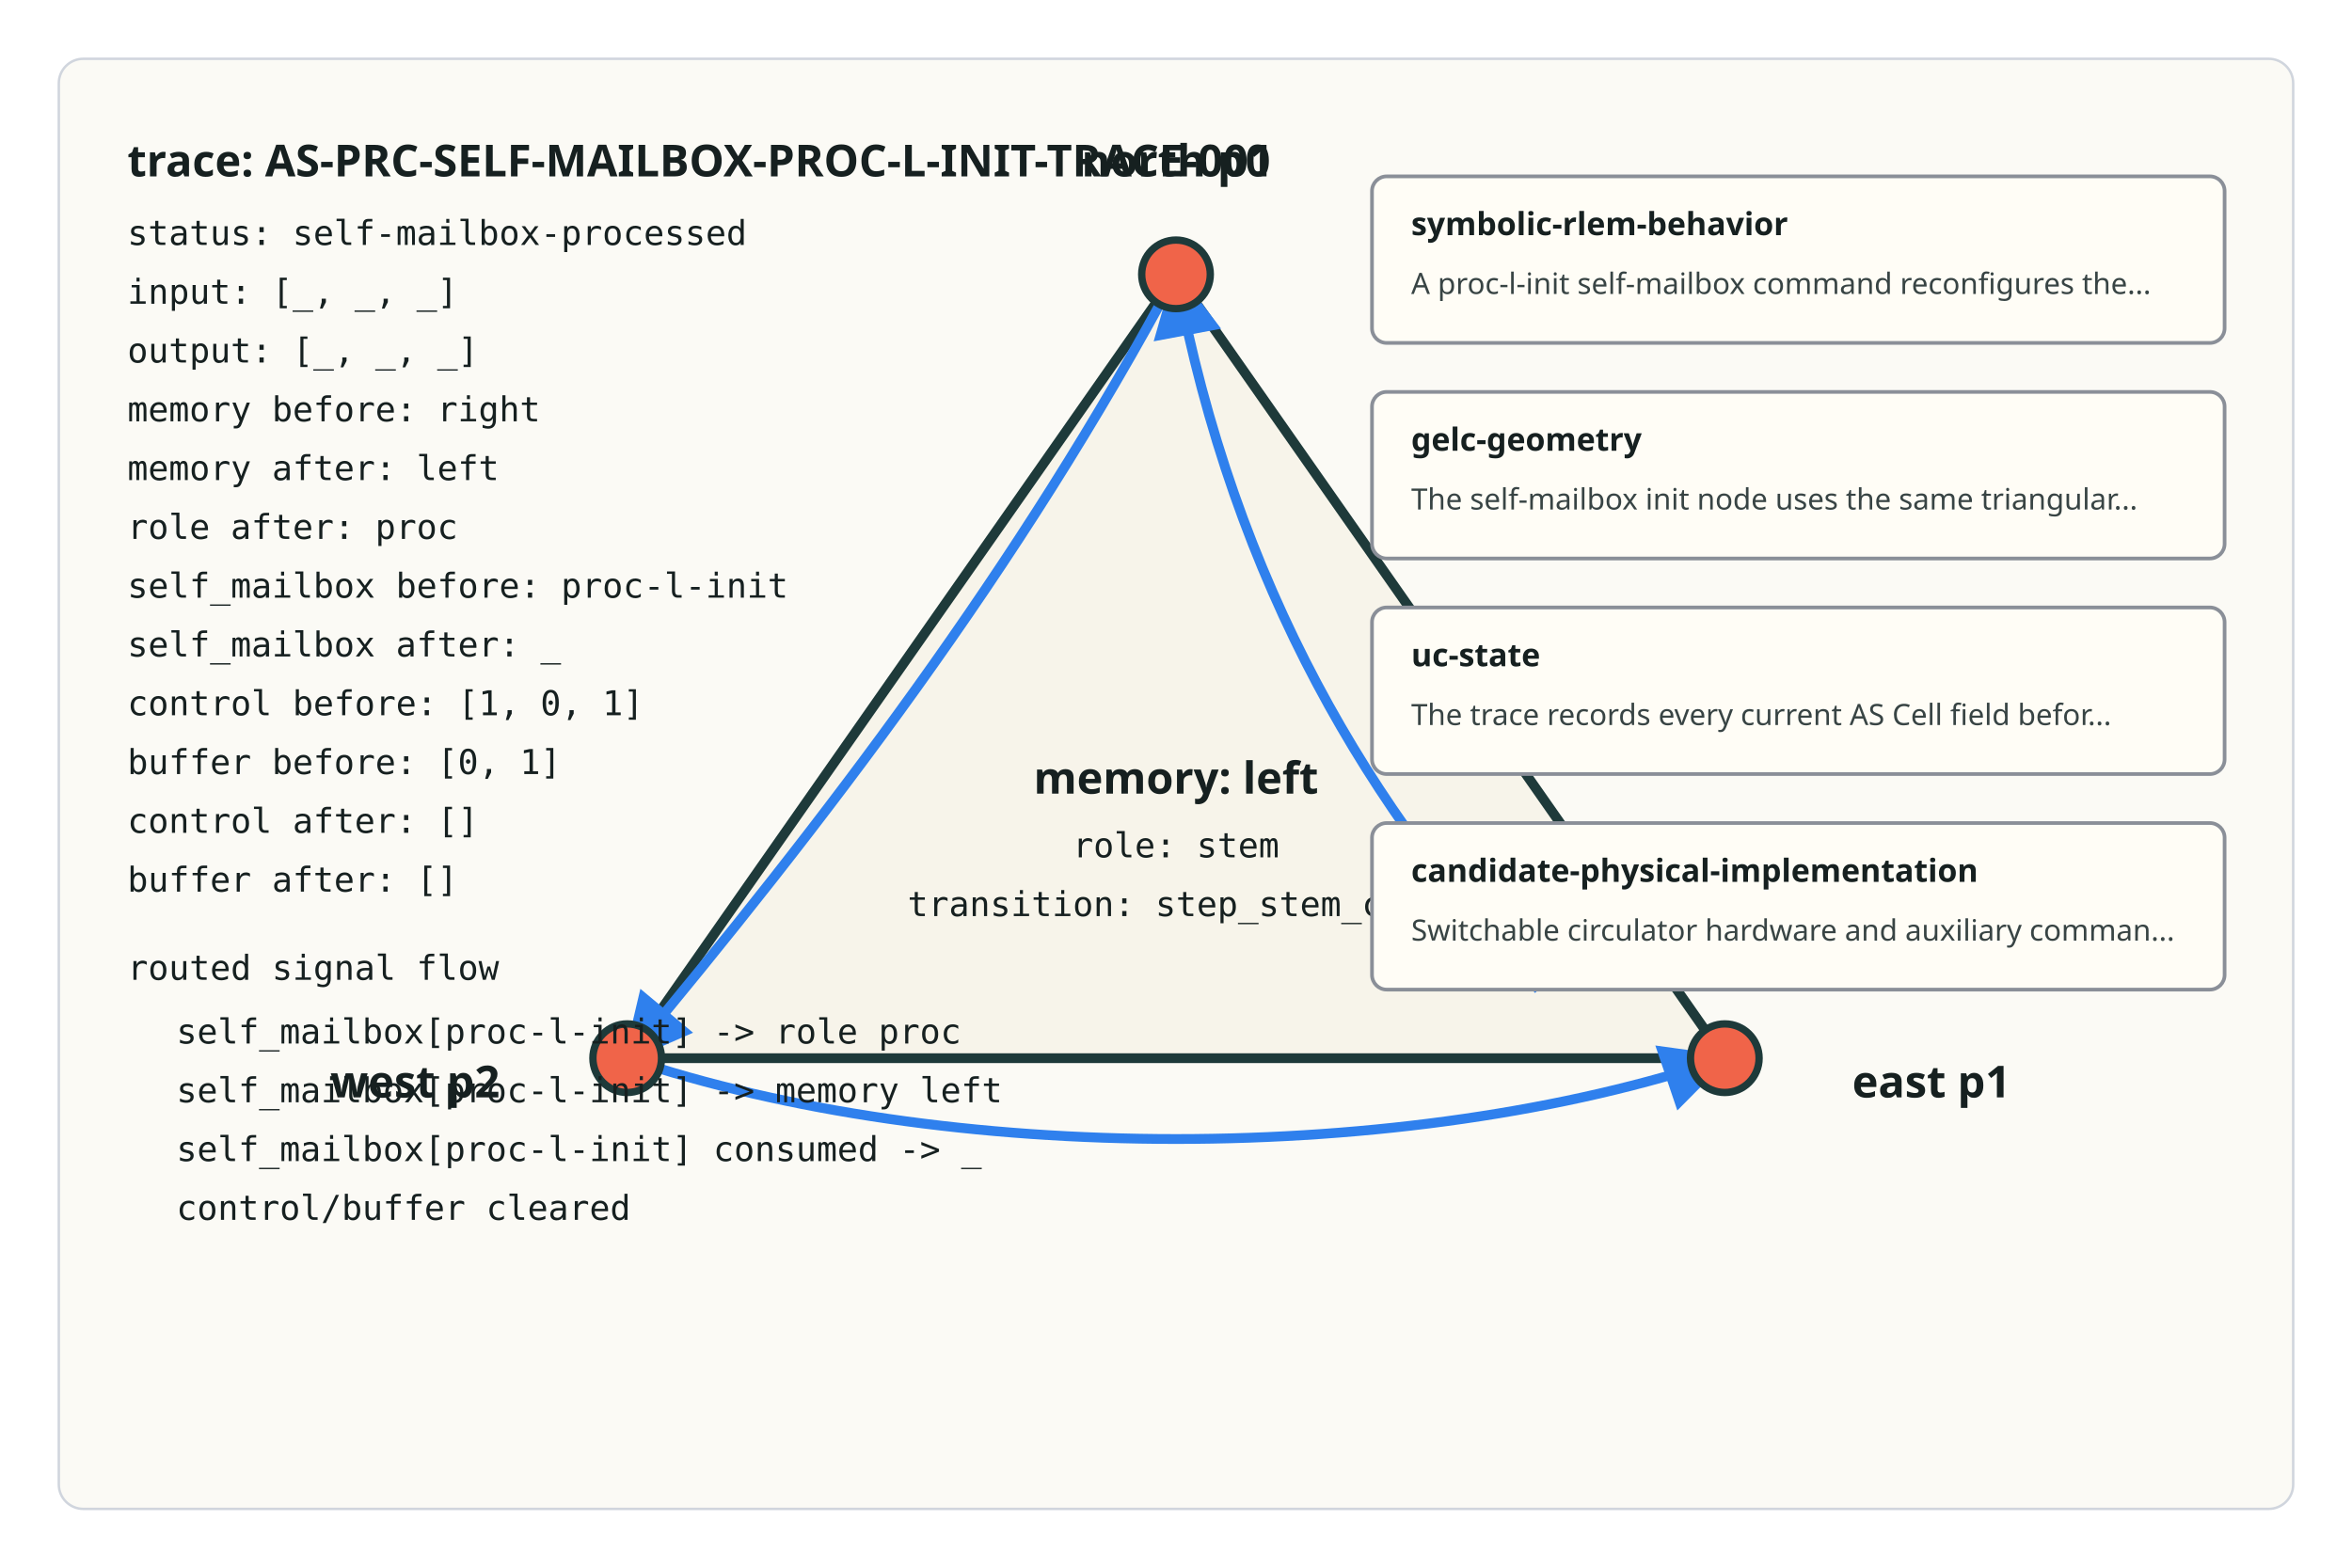
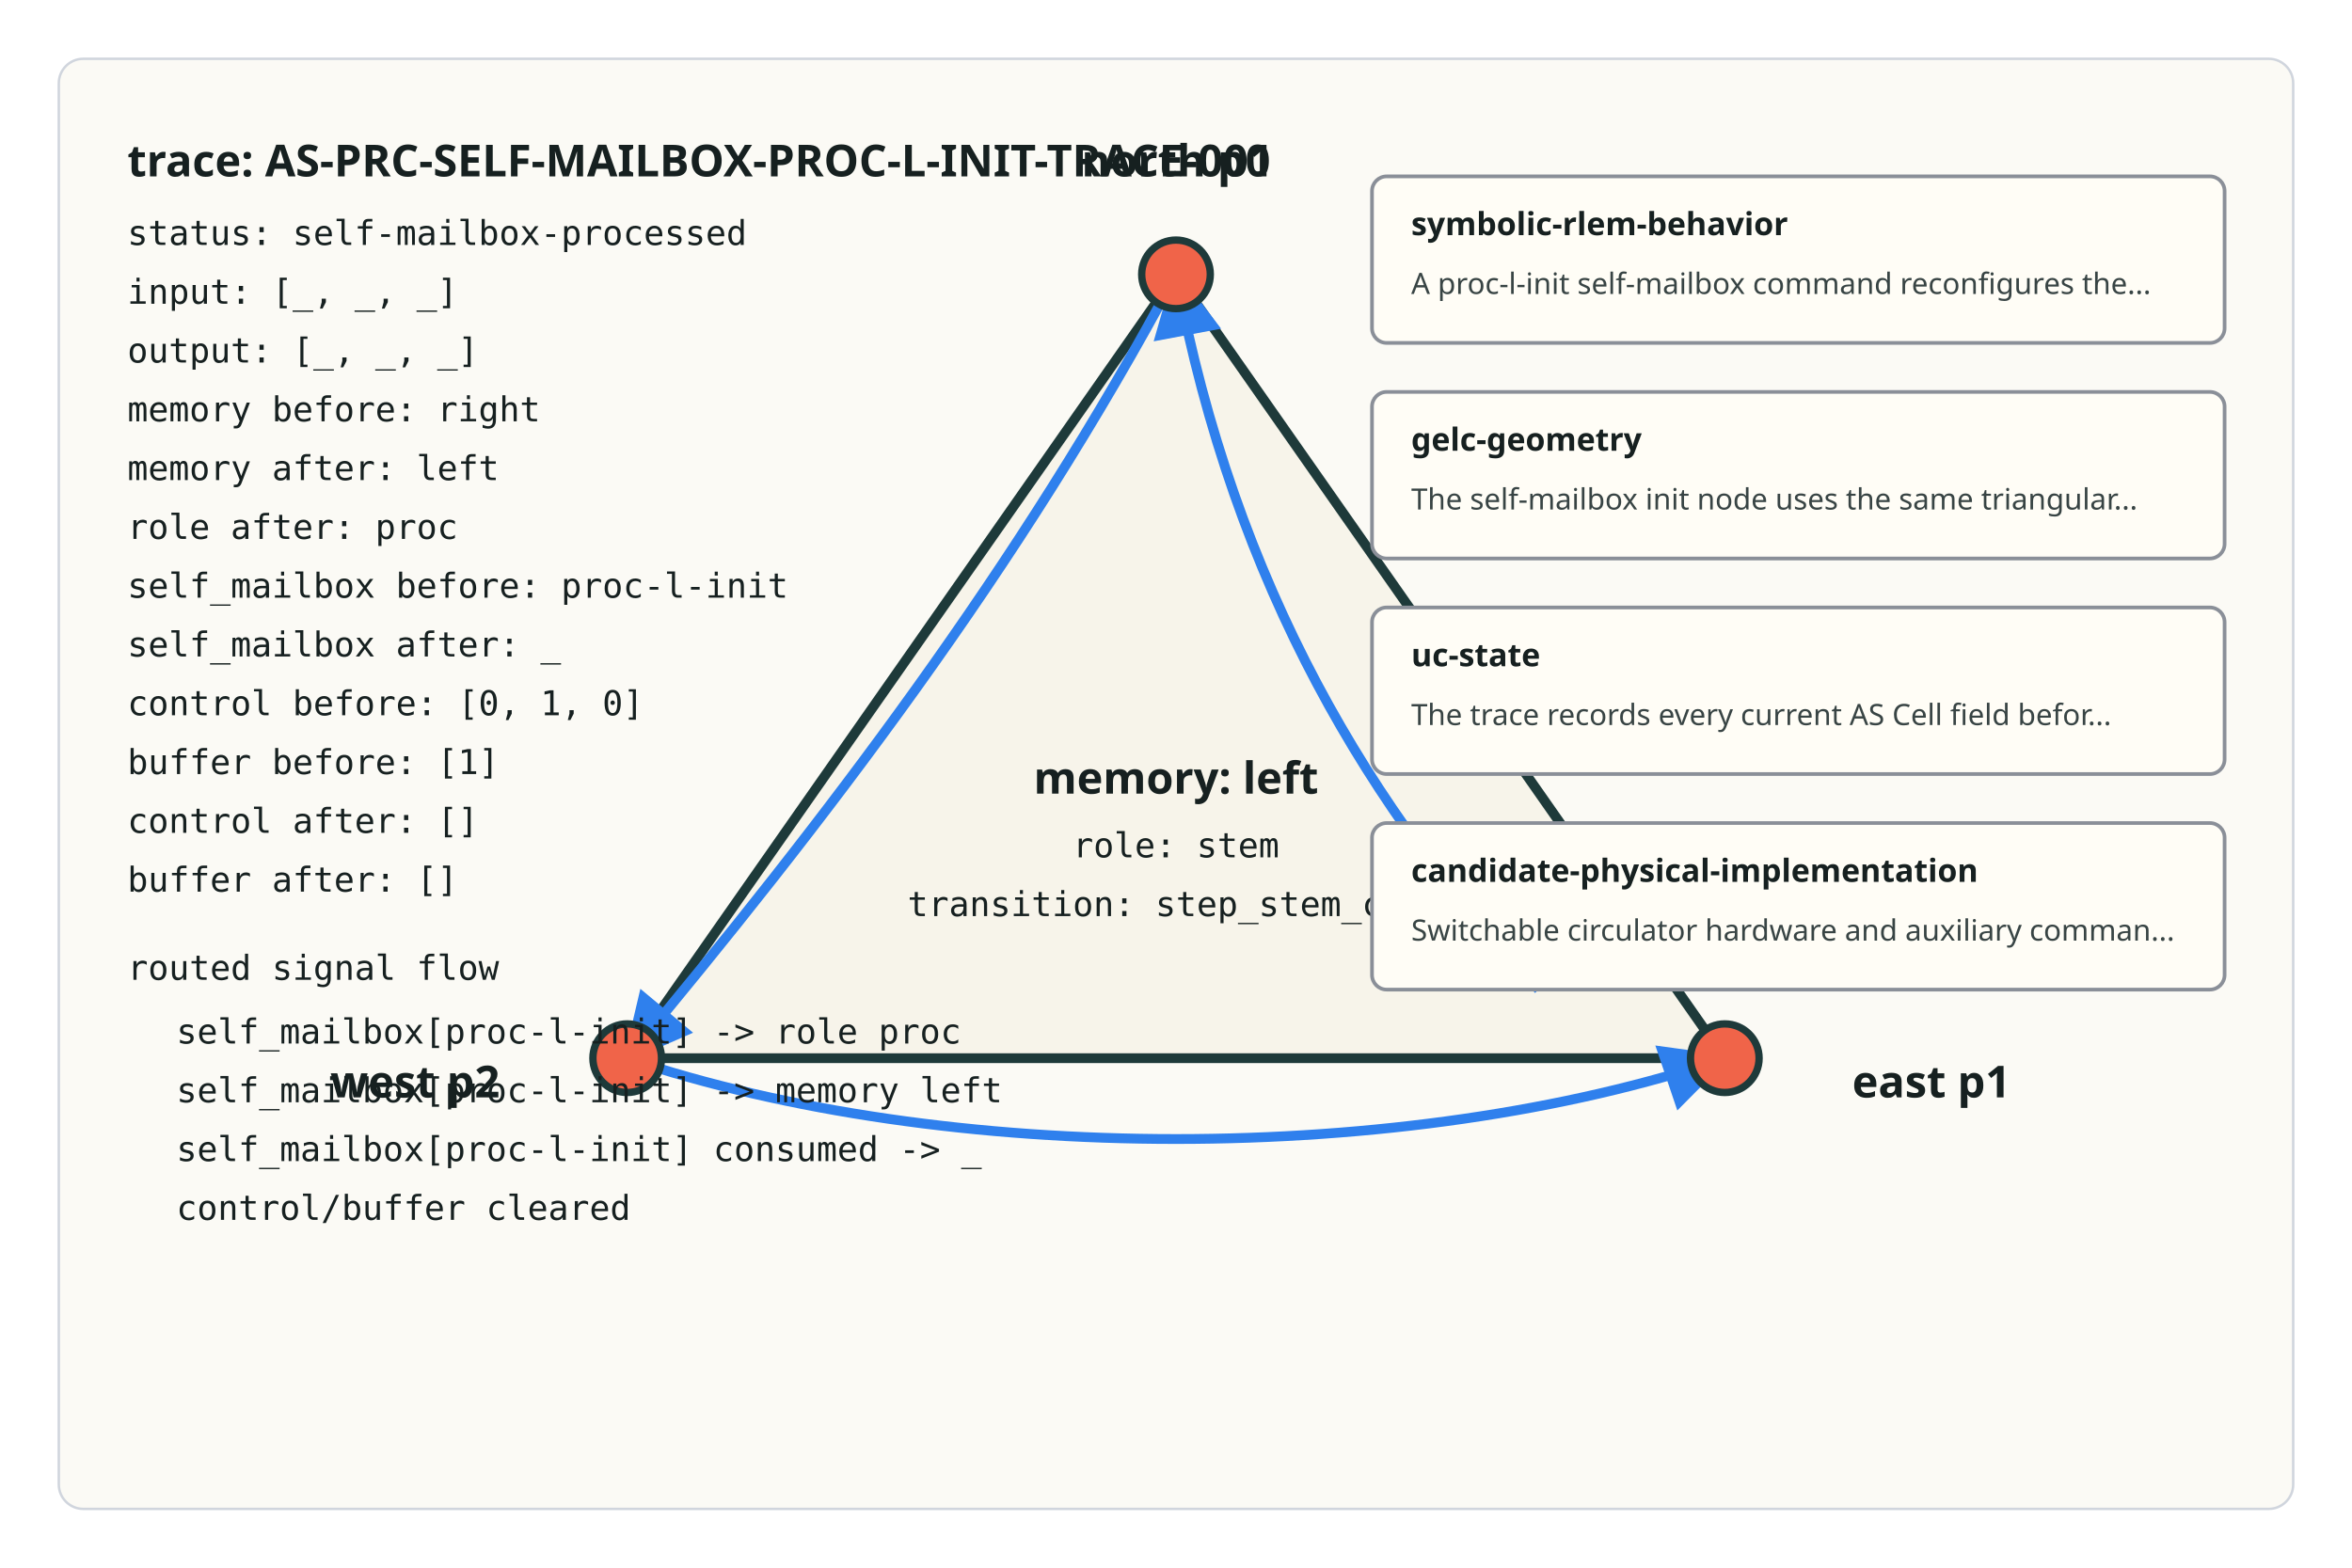
<svg xmlns="http://www.w3.org/2000/svg" width="960" height="640" viewBox="0 0 960 640" role="img" aria-labelledby="title desc" data-artifact-id="self-mailbox-init-schematic-and-uc-transition-trace" data-trace-id="AS-PRC-SELF-MAILBOX-PROC-L-INIT-TRACE-001">
  <style>
    .node { fill: #f7f4ea; stroke: #1e3a3a; stroke-width: 4; }
    .port-dot { fill: #f06449; stroke: #1e3a3a; stroke-width: 3; }
    .route { fill: none; stroke: #2f80ed; stroke-width: 4; marker-end: url(#arrow); }
    .label { fill: #162020; font: 700 18px sans-serif; }
    .small { fill: #162020; font: 14px monospace; }
    .layer { fill: #fffdf6; stroke: #8a8f98; stroke-width: 1.5; }
    .layer-title { fill: #162020; font: 700 13px sans-serif; }
    .layer-body { fill: #384444; font: 12px sans-serif; }
  </style>
  <defs>
    <marker id="arrow" viewBox="0 0 10 10" refX="9" refY="5" markerWidth="7" markerHeight="7" orient="auto-start-reverse">
      <path d="M 0 0 L 10 5 L 0 10 z" fill="#2f80ed" />
    </marker>
  </defs>
  <rect x="24" y="24" width="912" height="592" rx="10" fill="#fbfaf5" stroke="#d0d5dd" />
  <g class="schematic-node" data-node-id="AS-PRC-SELF-MAILBOX-INIT-TRIANGULAR-RLEM-001">
    <polygon class="node" points="480,112 704,432 256,432" />
    <path class="route" d="M 628 404 C 560 332 504 240 480 112" />
    <path class="route" d="M 480 112 C 416 232 336 336 256 432" />
    <path class="route" d="M 256 432 C 386 476 574 476 704 432" />
    <text class="label" x="480" y="324" text-anchor="middle">memory: left</text>
    <text class="small" x="480" y="350" text-anchor="middle">role: stem</text>
    <text class="small" x="480" y="374" text-anchor="middle">transition: step_stem_cell</text>
    <g class="port" data-port-id="p0" data-orientation="north" data-signal-index="0">
      <circle class="port-dot" cx="480" cy="112" r="14" />
      <text class="label" x="480" y="72" text-anchor="middle">north p0</text>
    </g>
    <g class="port" data-port-id="p1" data-orientation="east" data-signal-index="1">
      <circle class="port-dot" cx="704" cy="432" r="14" />
      <text class="label" x="756" y="448" text-anchor="start">east p1</text>
    </g>
    <g class="port" data-port-id="p2" data-orientation="west" data-signal-index="2">
      <circle class="port-dot" cx="256" cy="432" r="14" />
      <text class="label" x="204" y="448" text-anchor="end">west p2</text>
    </g>
  </g>
  <g class="trace-summary" data-trace-id="AS-PRC-SELF-MAILBOX-PROC-L-INIT-TRACE-001">
    <text class="label" x="52" y="72">trace: AS-PRC-SELF-MAILBOX-PROC-L-INIT-TRACE-001</text>
    <text class="small" x="52" y="100">status: self-mailbox-processed</text>
    <text class="small" x="52" y="124">input: [_, _, _]</text>
    <text class="small" x="52" y="148">output: [_, _, _]</text>
    <text class="small" x="52" y="172">memory before: right</text>
    <text class="small" x="52" y="196">memory after: left</text>
    <text class="small" x="52" y="220">role after: proc</text>
    <text class="small" x="52" y="244">self_mailbox before: proc-l-init</text>
    <text class="small" x="52" y="268">self_mailbox after: _</text>
-     <text class="small" x="52" y="292">control before: [1, 0, 1]</text>
-     <text class="small" x="52" y="316">buffer before: [0, 1]</text>
+     <text class="small" x="52" y="292">control before: [0, 1, 0]</text>
+     <text class="small" x="52" y="316">buffer before: [1]</text>
    <text class="small" x="52" y="340">control after: []</text>
    <text class="small" x="52" y="364">buffer after: []</text>
    <text class="small" x="52" y="400">routed signal flow</text>
    <text class="small" x="72" y="426">self_mailbox[proc-l-init] -&gt; role proc</text>
    <text class="small" x="72" y="450">self_mailbox[proc-l-init] -&gt; memory left</text>
    <text class="small" x="72" y="474">self_mailbox[proc-l-init] consumed -&gt; _</text>
    <text class="small" x="72" y="498">control/buffer cleared</text>
  </g>
  <g class="interpretive-layers">
    <g class="interpretive-layer" data-layer-id="symbolic-rlem-behavior">
      <rect class="layer" x="560" y="72" width="348" height="68" rx="6" />
      <text class="layer-title" x="576" y="96">symbolic-rlem-behavior</text>
      <text class="layer-body" x="576" y="120">A proc-l-init self-mailbox command reconfigures the...</text>
    </g>
    <g class="interpretive-layer" data-layer-id="gelc-geometry">
      <rect class="layer" x="560" y="160" width="348" height="68" rx="6" />
      <text class="layer-title" x="576" y="184">gelc-geometry</text>
      <text class="layer-body" x="576" y="208">The self-mailbox init node uses the same triangular...</text>
    </g>
    <g class="interpretive-layer" data-layer-id="uc-state">
      <rect class="layer" x="560" y="248" width="348" height="68" rx="6" />
      <text class="layer-title" x="576" y="272">uc-state</text>
      <text class="layer-body" x="576" y="296">The trace records every current AS Cell field befor...</text>
    </g>
    <g class="interpretive-layer" data-layer-id="candidate-physical-implementation">
      <rect class="layer" x="560" y="336" width="348" height="68" rx="6" />
      <text class="layer-title" x="576" y="360">candidate-physical-implementation</text>
      <text class="layer-body" x="576" y="384">Switchable circulator hardware and auxiliary comman...</text>
    </g>
  </g>
</svg>
